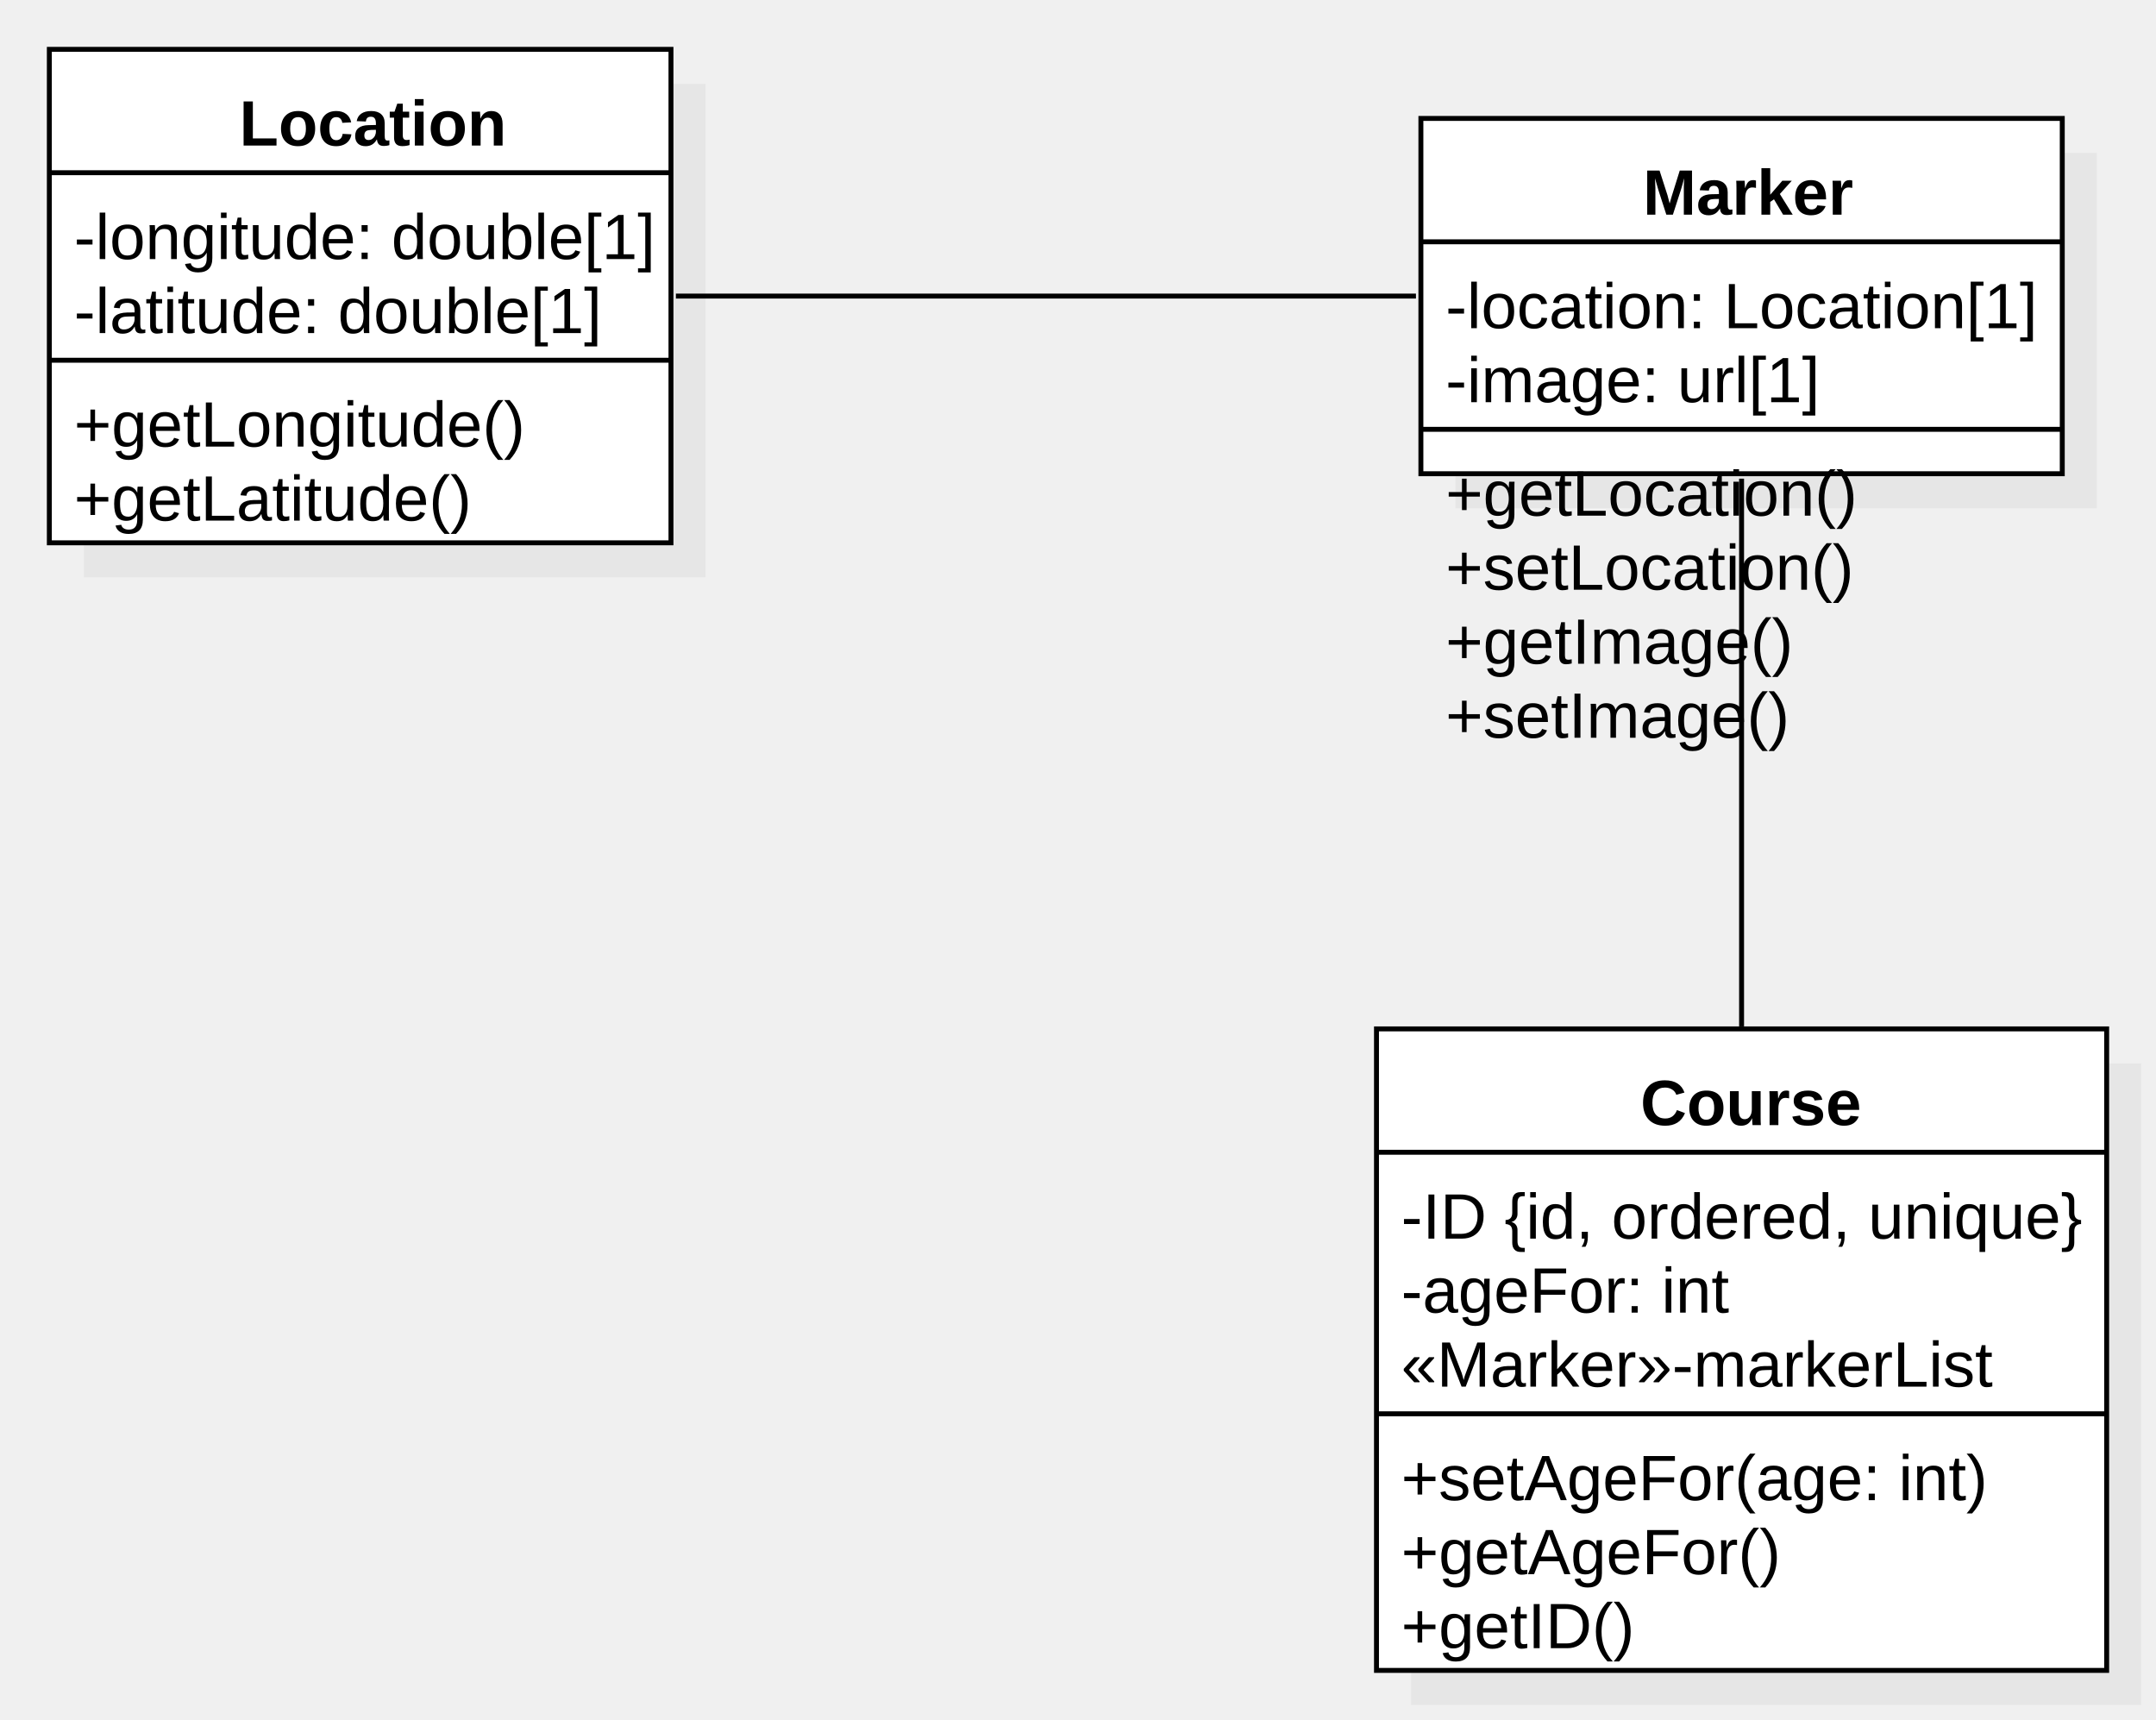
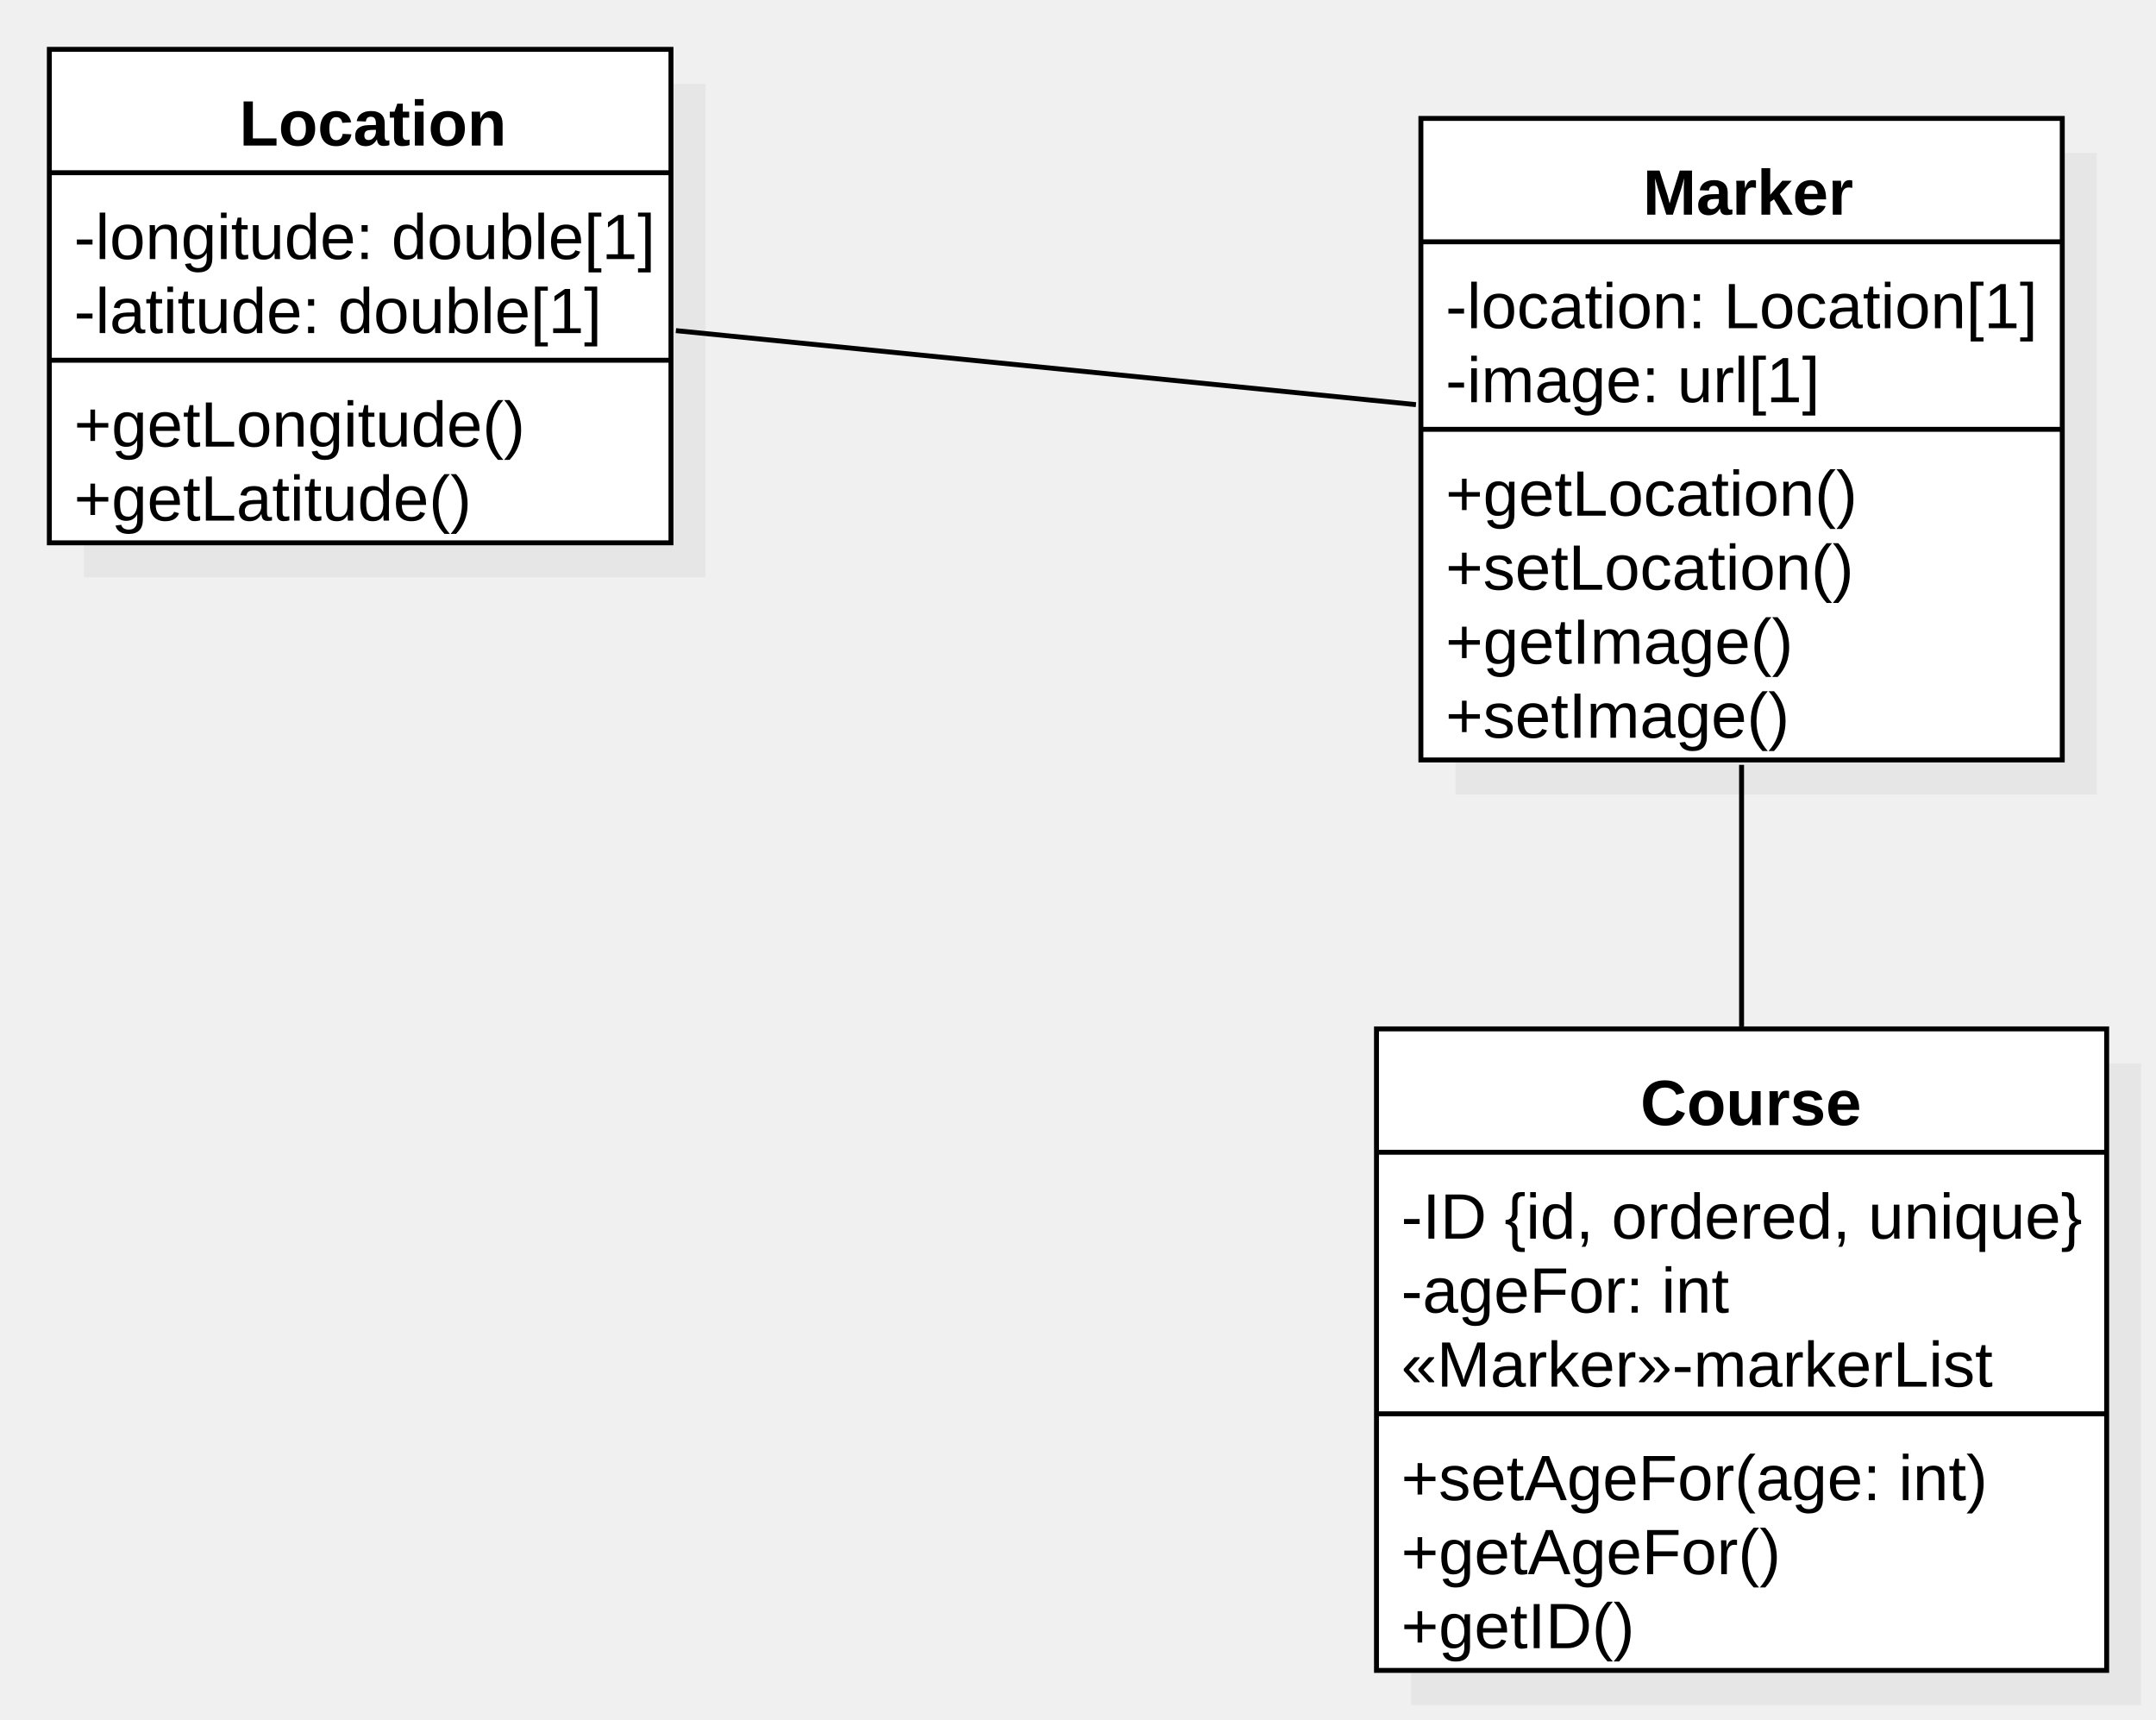
<svg xmlns="http://www.w3.org/2000/svg" version="1.1" width="437" height="348.5">
  <defs />
  <g>
    <g transform="translate(-10,-9) scale(1,1)">
      <rect fill="#C0C0C0" stroke="none" x="27" y="26" width="126" height="100" opacity="0.2" />
    </g>
    <g transform="translate(-10,-9) scale(1,1)">
      <rect fill="#ffffff" stroke="none" x="20" y="19" width="126" height="100" />
    </g>
    <g transform="translate(-10,-9) scale(1,1)">
      <path fill="none" stroke="#000000" d="M 20 19 L 146 19 L 146 119 L 20 119 L 20 19 Z Z" stroke-miterlimit="10" />
    </g>
    <g transform="translate(-10,-9) scale(1,1)">
      <path fill="none" stroke="#000000" d="M 20 44 L 146 44" stroke-miterlimit="10" />
    </g>
    <g transform="translate(-10,-9) scale(1,1)">
      <path fill="none" stroke="#000000" d="M 20 82 L 146 82" stroke-miterlimit="10" />
    </g>
    <g transform="translate(-10,-9) scale(1,1)">
      <g>
        <path fill="none" stroke="none" />
        <text fill="#000000" stroke="none" font-family="Arial" font-size="13px" font-style="normal" font-weight="bold" text-decoration="none" x="58.5" y="38.5">Location</text>
      </g>
    </g>
    <g transform="translate(-10,-9) scale(1,1)">
      <g>
        <path fill="none" stroke="none" />
        <text fill="#000000" stroke="none" font-family="Arial" font-size="13px" font-style="normal" font-weight="normal" text-decoration="none" x="25" y="61.5">-longitude: double[1]</text>
      </g>
    </g>
    <g transform="translate(-10,-9) scale(1,1)">
      <g>
        <path fill="none" stroke="none" />
        <text fill="#000000" stroke="none" font-family="Arial" font-size="13px" font-style="normal" font-weight="normal" text-decoration="none" x="25" y="76.5">-latitude: double[1]</text>
      </g>
    </g>
    <g transform="translate(-10,-9) scale(1,1)">
      <g>
        <path fill="none" stroke="none" />
        <text fill="#000000" stroke="none" font-family="Arial" font-size="13px" font-style="normal" font-weight="normal" text-decoration="none" x="25" y="99.5">+getLongitude()</text>
      </g>
    </g>
    <g transform="translate(-10,-9) scale(1,1)">
      <g>
        <path fill="none" stroke="none" />
        <text fill="#000000" stroke="none" font-family="Arial" font-size="13px" font-style="normal" font-weight="normal" text-decoration="none" x="25" y="114.5">+getLatitude()</text>
      </g>
    </g>
    <g transform="translate(-10,-9) scale(1,1)">
      <rect fill="#C0C0C0" stroke="none" x="296" y="224.5" width="148" height="130" opacity="0.2" />
    </g>
    <g transform="translate(-10,-9) scale(1,1)">
      <rect fill="#ffffff" stroke="none" x="289" y="217.5" width="148" height="130" />
    </g>
    <g transform="translate(-10,-9) scale(1,1)">
      <path fill="none" stroke="#000000" d="M 289 217.5 L 437 217.5 L 437 347.5 L 289 347.5 L 289 217.5 Z Z" stroke-miterlimit="10" />
    </g>
    <g transform="translate(-10,-9) scale(1,1)">
      <path fill="none" stroke="#000000" d="M 289 242.5 L 437 242.5" stroke-miterlimit="10" />
    </g>
    <g transform="translate(-10,-9) scale(1,1)">
      <path fill="none" stroke="#000000" d="M 289 295.5 L 437 295.5" stroke-miterlimit="10" />
    </g>
    <g transform="translate(-10,-9) scale(1,1)">
      <g>
        <path fill="none" stroke="none" />
        <text fill="#000000" stroke="none" font-family="Arial" font-size="13px" font-style="normal" font-weight="bold" text-decoration="none" x="342.5" y="237">Course</text>
      </g>
    </g>
    <g transform="translate(-10,-9) scale(1,1)">
      <g>
        <path fill="none" stroke="none" />
        <text fill="#000000" stroke="none" font-family="Arial" font-size="13px" font-style="normal" font-weight="normal" text-decoration="none" x="294" y="260">-ID {id, ordered, unique}</text>
      </g>
    </g>
    <g transform="translate(-10,-9) scale(1,1)">
      <g>
        <path fill="none" stroke="none" />
        <text fill="#000000" stroke="none" font-family="Arial" font-size="13px" font-style="normal" font-weight="normal" text-decoration="none" x="294" y="275">-ageFor: int</text>
      </g>
    </g>
    <g transform="translate(-10,-9) scale(1,1)">
      <g>
        <path fill="none" stroke="none" />
        <text fill="#000000" stroke="none" font-family="Arial" font-size="13px" font-style="normal" font-weight="normal" text-decoration="none" x="294" y="290">«Marker»-markerList</text>
      </g>
    </g>
    <g transform="translate(-10,-9) scale(1,1)">
      <g>
        <path fill="none" stroke="none" />
        <text fill="#000000" stroke="none" font-family="Arial" font-size="13px" font-style="normal" font-weight="normal" text-decoration="none" x="294" y="313">+setAgeFor(age: int)</text>
      </g>
    </g>
    <g transform="translate(-10,-9) scale(1,1)">
      <g>
        <path fill="none" stroke="none" />
        <text fill="#000000" stroke="none" font-family="Arial" font-size="13px" font-style="normal" font-weight="normal" text-decoration="none" x="294" y="328">+getAgeFor()</text>
      </g>
    </g>
    <g transform="translate(-10,-9) scale(1,1)">
      <g>
        <path fill="none" stroke="none" />
        <text fill="#000000" stroke="none" font-family="Arial" font-size="13px" font-style="normal" font-weight="normal" text-decoration="none" x="294" y="343">+getID()</text>
      </g>
    </g>
    <g transform="translate(-10,-9) scale(1,1)">
-       <rect fill="#C0C0C0" stroke="none" x="305" y="40" width="130" height="72" opacity="0.2" />
+       <rect fill="#C0C0C0" stroke="none" x="305" y="40" width="130" height="130" opacity="0.2" />
    </g>
    <g transform="translate(-10,-9) scale(1,1)">
-       <rect fill="#ffffff" stroke="none" x="298" y="33" width="130" height="72" />
+       <rect fill="#ffffff" stroke="none" x="298" y="33" width="130" height="130" />
    </g>
    <g transform="translate(-10,-9) scale(1,1)">
-       <path fill="none" stroke="#000000" d="M 298 33 L 428 33 L 428 105 L 298 105 L 298 33 Z Z" stroke-miterlimit="10" />
+       <path fill="none" stroke="#000000" d="M 298 33 L 428 33 L 428 163 L 298 163 L 298 33 Z Z" stroke-miterlimit="10" />
    </g>
    <g transform="translate(-10,-9) scale(1,1)">
      <path fill="none" stroke="#000000" d="M 298 58 L 428 58" stroke-miterlimit="10" />
    </g>
    <g transform="translate(-10,-9) scale(1,1)">
      <path fill="none" stroke="#000000" d="M 298 96 L 428 96" stroke-miterlimit="10" />
    </g>
    <g transform="translate(-10,-9) scale(1,1)">
      <g>
        <path fill="none" stroke="none" />
        <text fill="#000000" stroke="none" font-family="Arial" font-size="13px" font-style="normal" font-weight="bold" text-decoration="none" x="343" y="52.5">Marker</text>
      </g>
    </g>
    <g transform="translate(-10,-9) scale(1,1)">
      <g>
        <path fill="none" stroke="none" />
        <text fill="#000000" stroke="none" font-family="Arial" font-size="13px" font-style="normal" font-weight="normal" text-decoration="none" x="303" y="75.5">-location: Location[1]</text>
      </g>
    </g>
    <g transform="translate(-10,-9) scale(1,1)">
      <g>
        <path fill="none" stroke="none" />
        <text fill="#000000" stroke="none" font-family="Arial" font-size="13px" font-style="normal" font-weight="normal" text-decoration="none" x="303" y="90.5">-image: url[1]</text>
      </g>
    </g>
    <g transform="translate(-10,-9) scale(1,1)">
      <g>
        <path fill="none" stroke="none" />
        <text fill="#000000" stroke="none" font-family="Arial" font-size="13px" font-style="normal" font-weight="normal" text-decoration="none" x="303" y="113.5">+getLocation()</text>
      </g>
    </g>
    <g transform="translate(-10,-9) scale(1,1)">
      <g>
        <path fill="none" stroke="none" />
        <text fill="#000000" stroke="none" font-family="Arial" font-size="13px" font-style="normal" font-weight="normal" text-decoration="none" x="303" y="128.5">+setLocation()</text>
      </g>
    </g>
    <g transform="translate(-10,-9) scale(1,1)">
      <g>
        <path fill="none" stroke="none" />
        <text fill="#000000" stroke="none" font-family="Arial" font-size="13px" font-style="normal" font-weight="normal" text-decoration="none" x="303" y="143.5">+getImage()</text>
      </g>
    </g>
    <g transform="translate(-10,-9) scale(1,1)">
      <g>
        <path fill="none" stroke="none" />
        <text fill="#000000" stroke="none" font-family="Arial" font-size="13px" font-style="normal" font-weight="normal" text-decoration="none" x="303" y="158.5">+setImage()</text>
      </g>
    </g>
    <g transform="translate(-10,-9) scale(1,1)">
-       <path fill="none" stroke="#000000" d="M 297 69 L 147 69" stroke-miterlimit="10" />
+       <path fill="none" stroke="#000000" d="M 297 91 L 147 76" stroke-miterlimit="10" />
    </g>
    <g transform="translate(-10,-9) scale(1,1)">
-       <path fill="none" stroke="#000000" d="M 363 106 L 363 217" stroke-miterlimit="10" />
+       <path fill="none" stroke="#000000" d="M 363 164 L 363 217" stroke-miterlimit="10" />
    </g>
  </g>
</svg>
